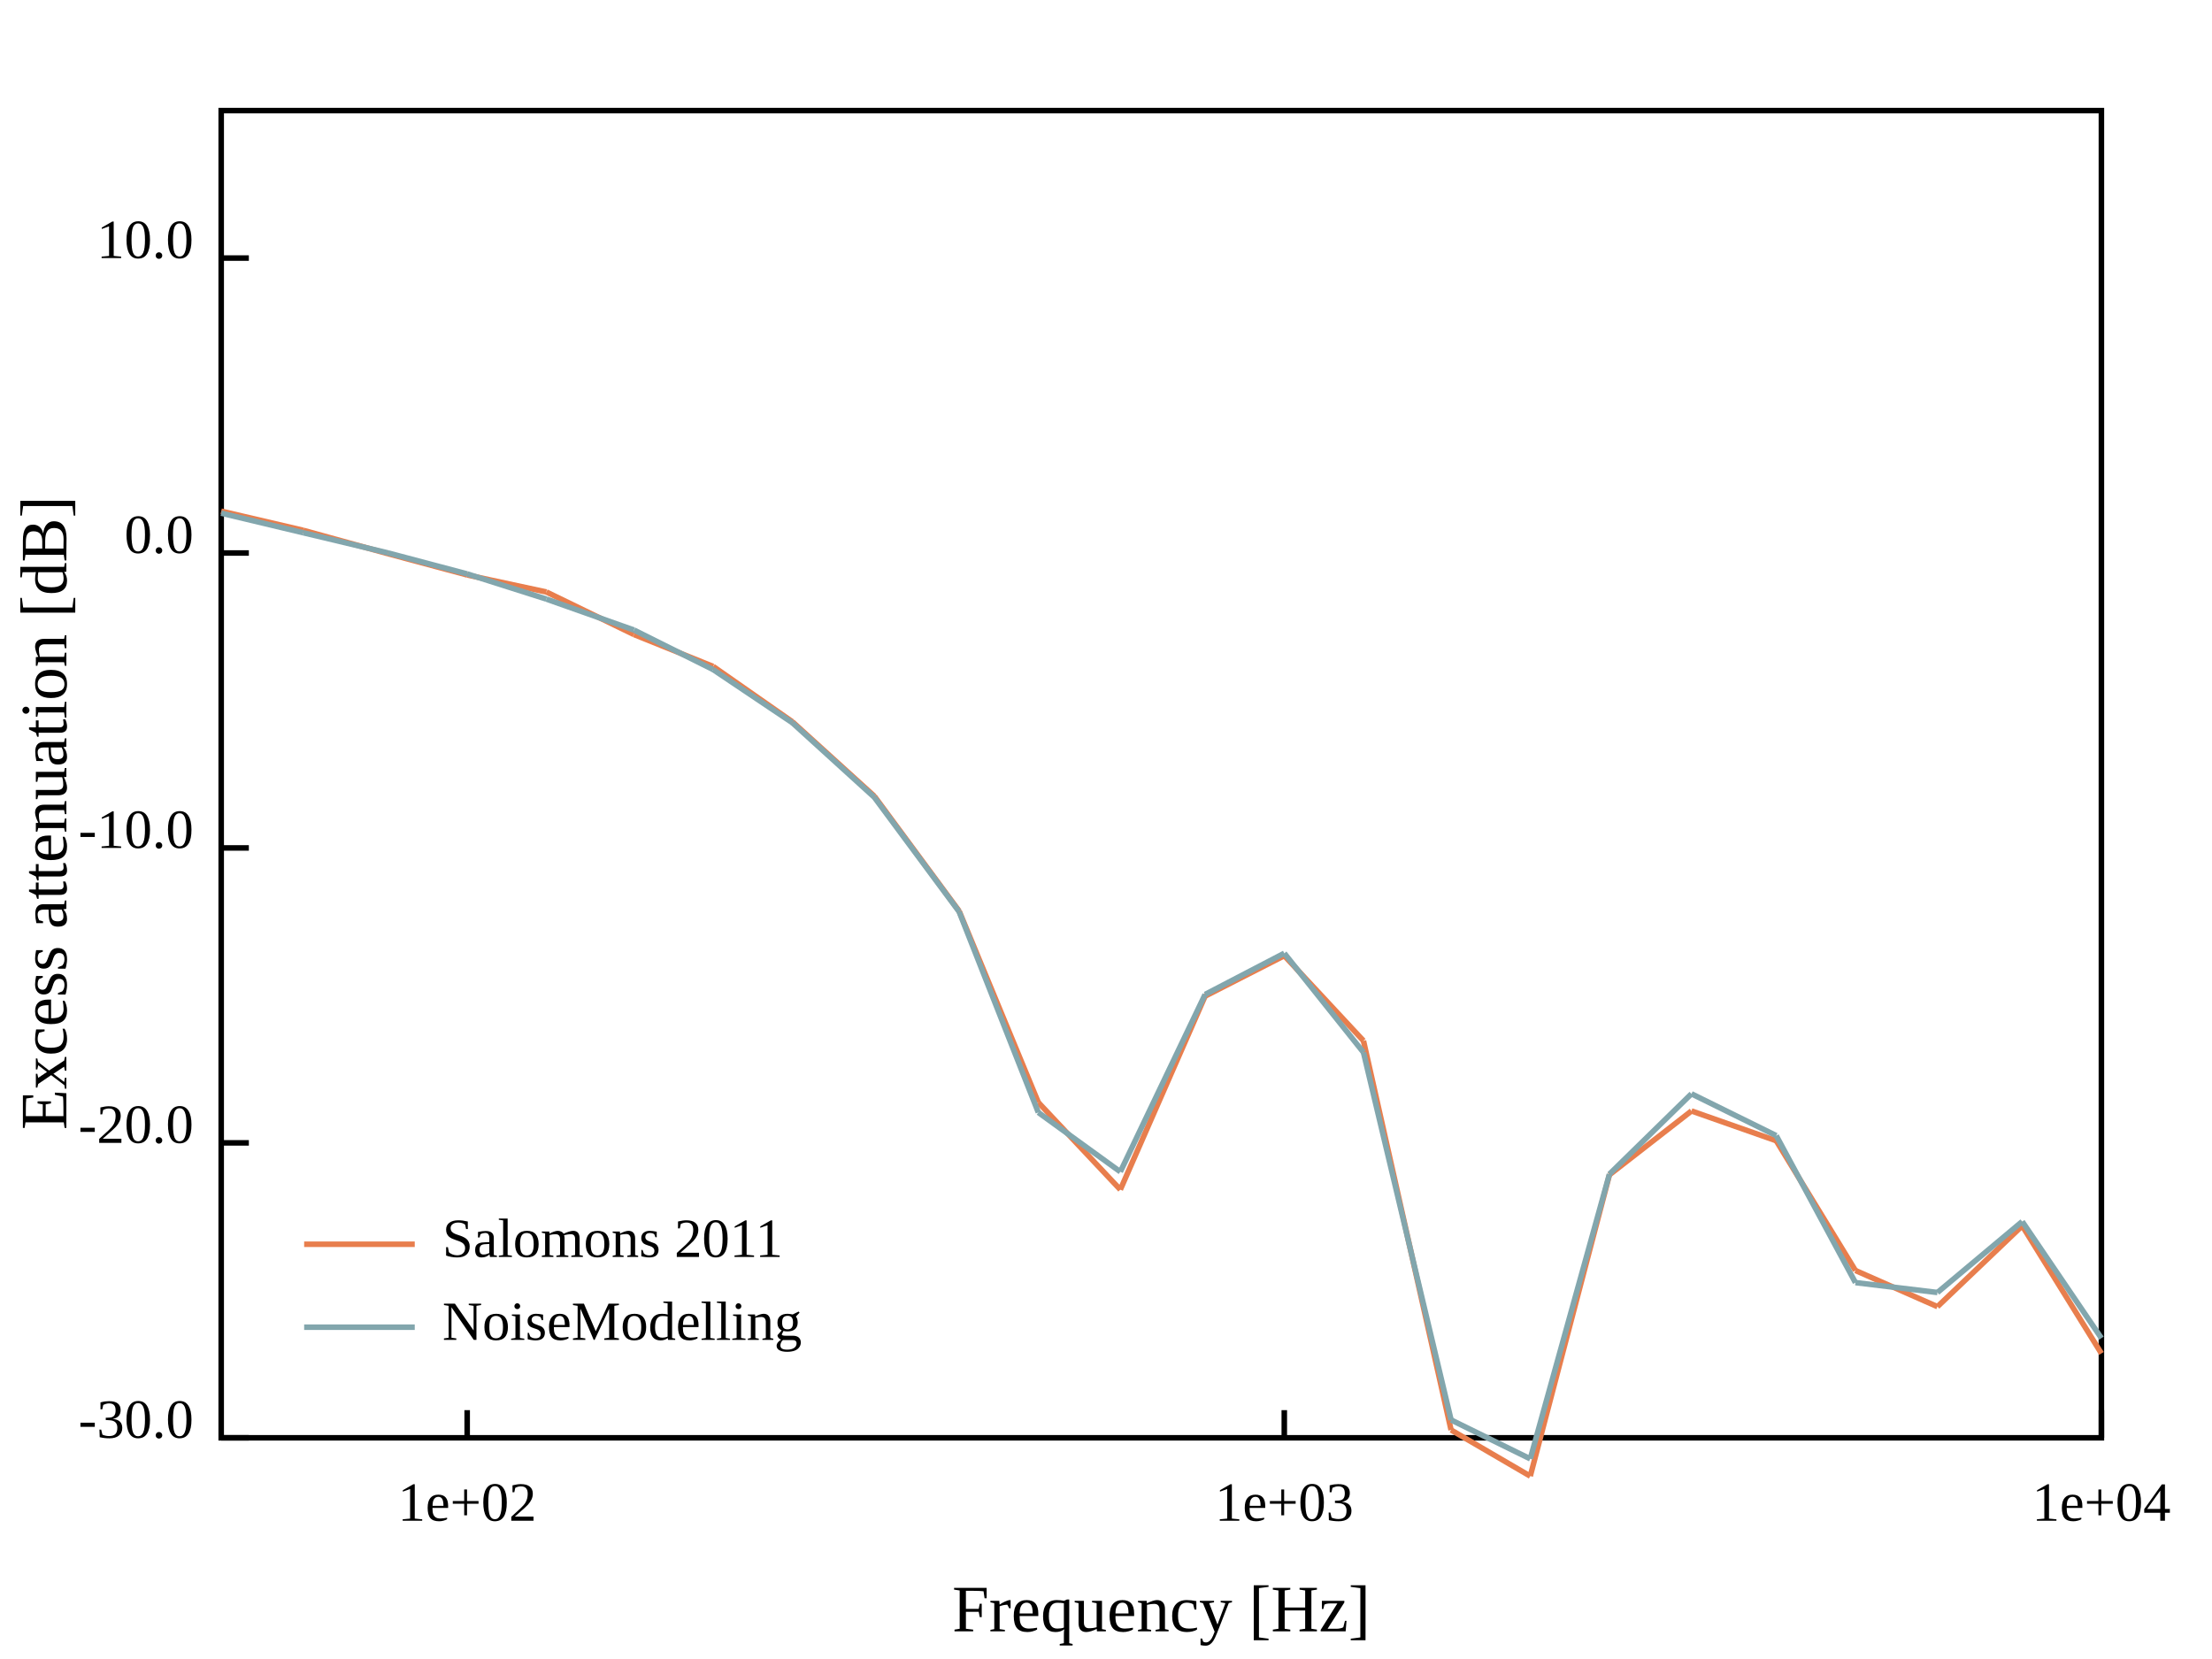
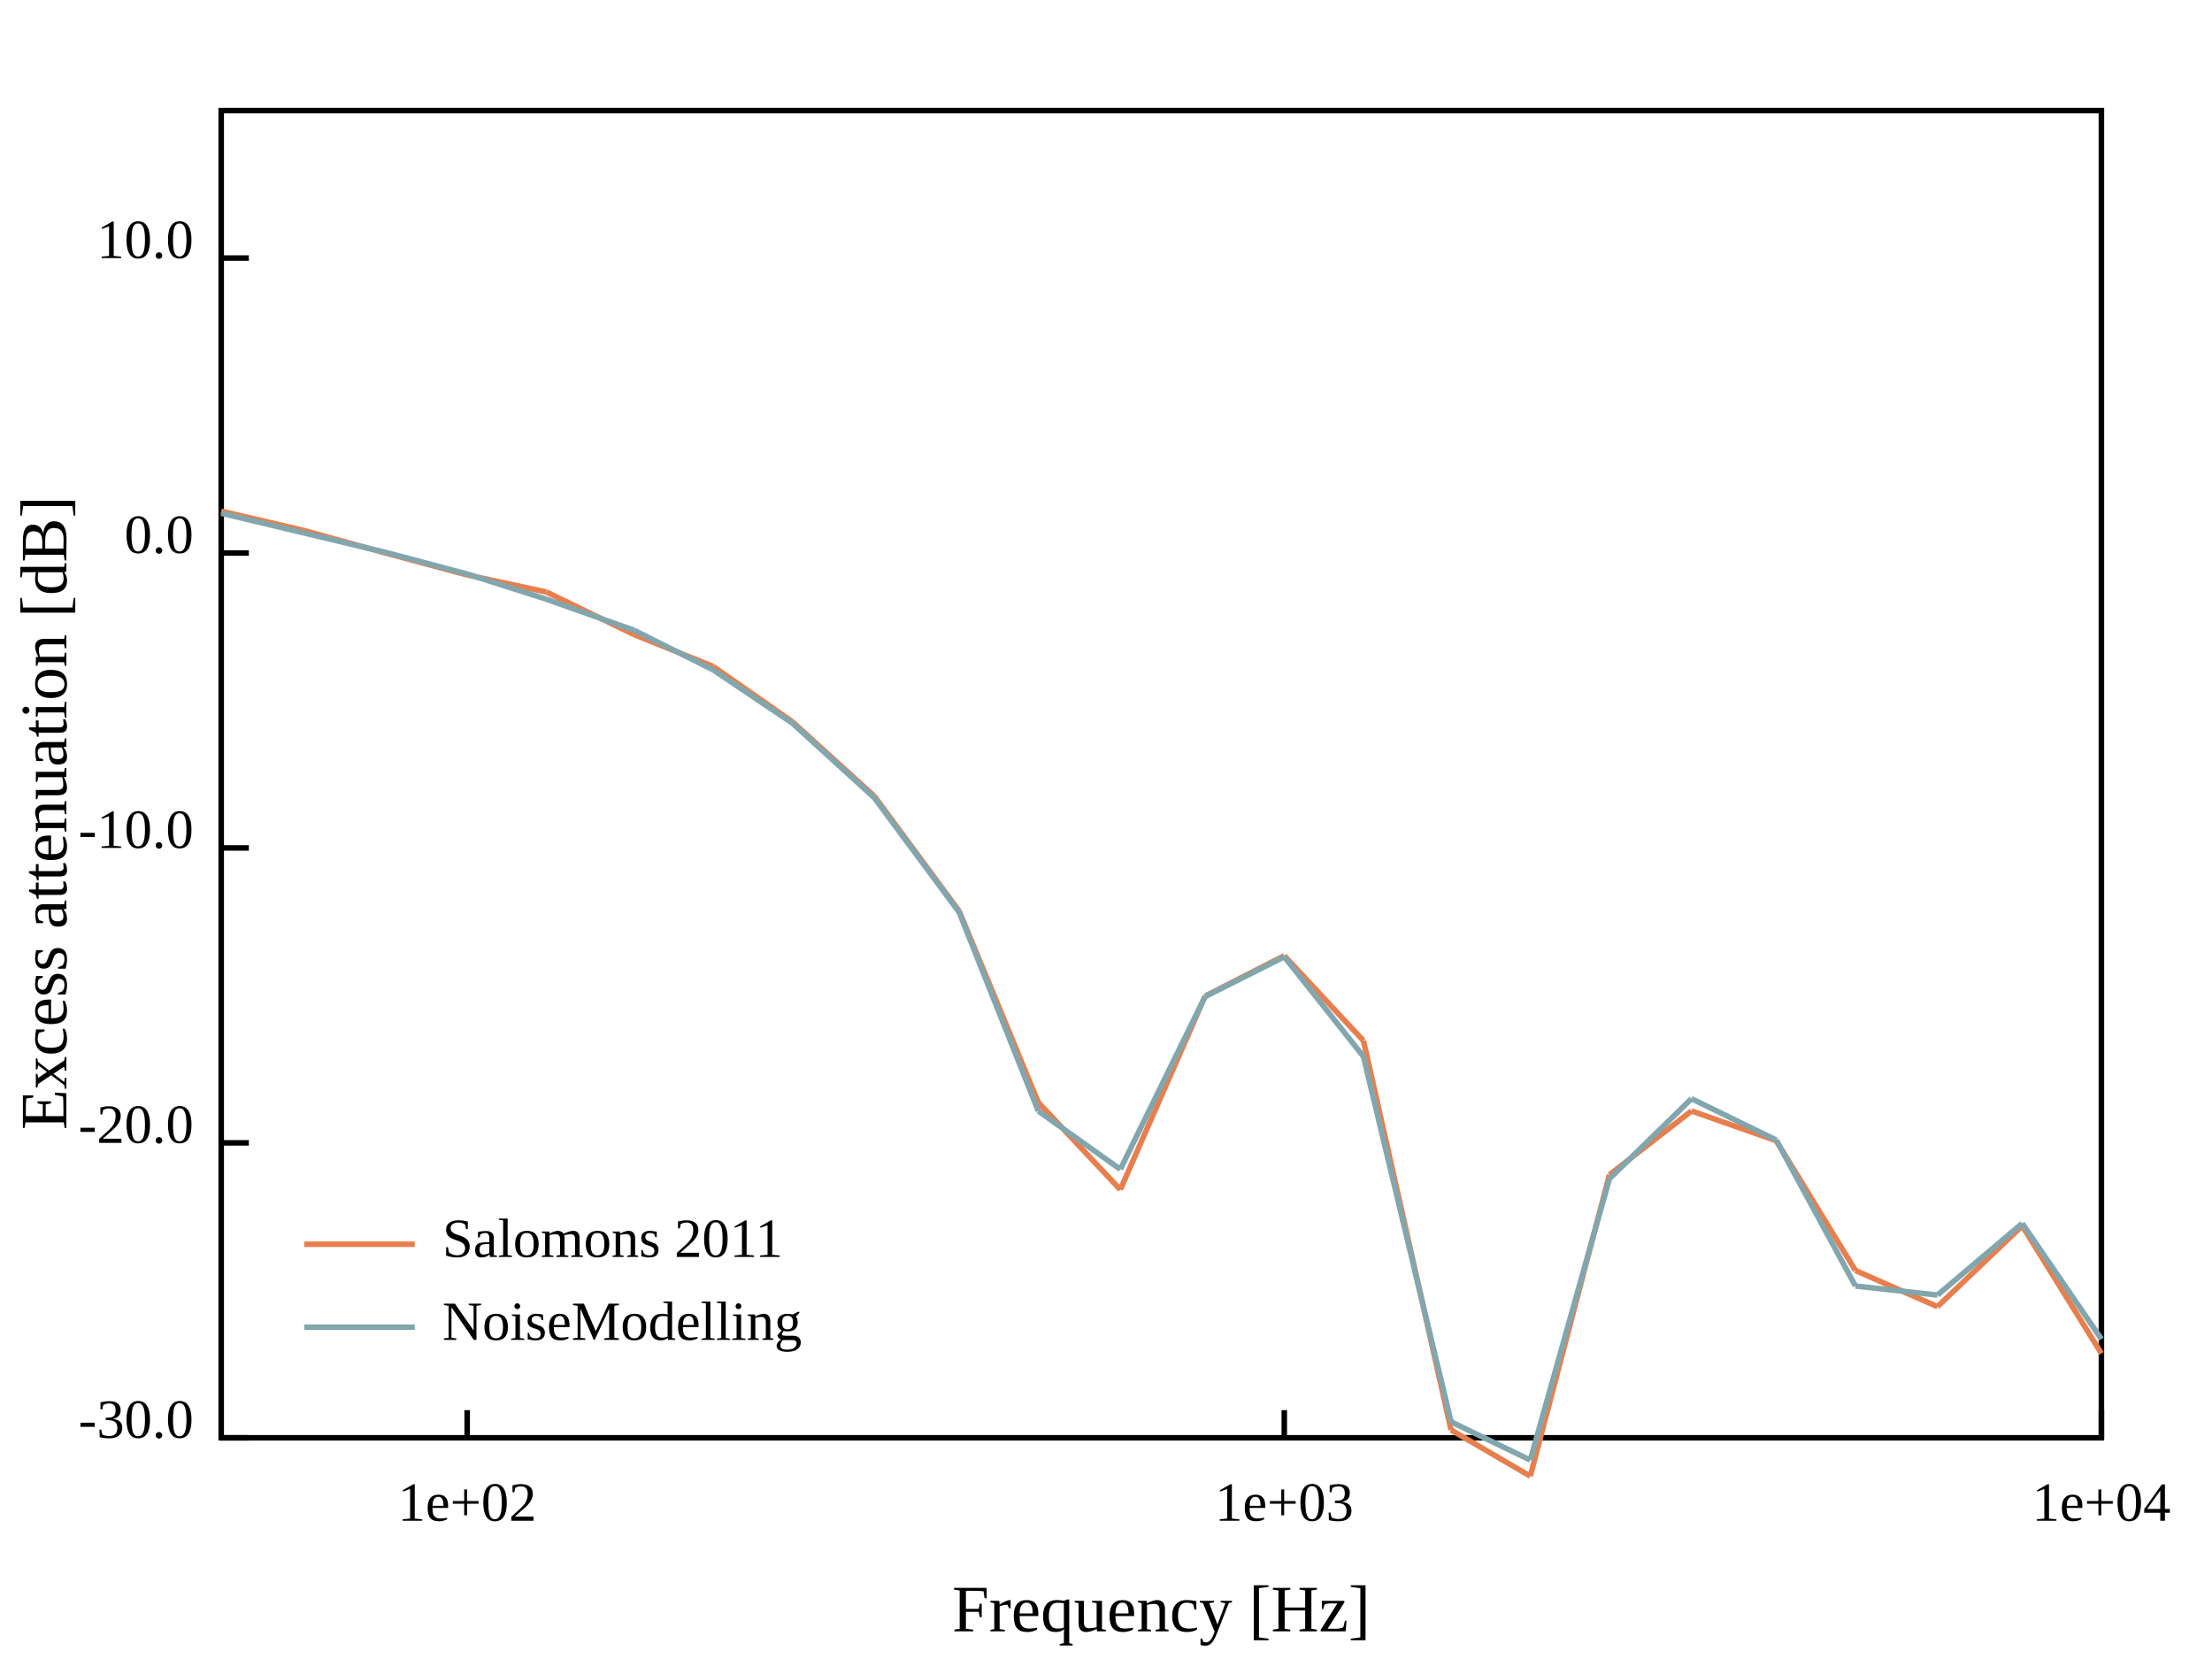
<svg xmlns="http://www.w3.org/2000/svg" height="300" width="400">
  <rect width="400" height="300" x="0" y="0" style="fill:white; stroke:none" />
  <rect width="340" height="240" x="40" y="20" style="fill:none; stroke-width:1;stroke:black" />
  <line x1="40" y1="260" x2="45" y2="260" style="fill:none; stroke-width:1; stroke:black" />
  <text x="35" y="260" text-anchor="end" style="stroke:none; fill:black; font-size:smaller">-30.0</text>
  <line x1="40" y1="206.667" x2="45" y2="206.667" style="fill:none; stroke-width:1; stroke:black" />
  <text x="35" y="206.667" text-anchor="end" style="stroke:none; fill:black; font-size:smaller">-20.0</text>
  <line x1="40" y1="153.333" x2="45" y2="153.333" style="fill:none; stroke-width:1; stroke:black" />
  <text x="35" y="153.333" text-anchor="end" style="stroke:none; fill:black; font-size:smaller">-10.0</text>
  <line x1="40" y1="100" x2="45" y2="100" style="fill:none; stroke-width:1; stroke:black" />
  <text x="35" y="100" text-anchor="end" style="stroke:none; fill:black; font-size:smaller">0.0</text>
  <line x1="40" y1="46.667" x2="45" y2="46.667" style="fill:none; stroke-width:1; stroke:black" />
  <text x="35" y="46.667" text-anchor="end" style="stroke:none; fill:black; font-size:smaller">10.0</text>
  <line x1="84.48" y1="260" x2="84.48" y2="255" style="fill:none; stroke-width:1; stroke:black" />
  <text x="84.48" y="275" text-anchor="middle" style="stroke:none; fill:black; font-size:smaller">1e+02</text>
  <line x1="232.24" y1="260" x2="232.24" y2="255" style="fill:none; stroke-width:1; stroke:black" />
  <text x="232.24" y="275" text-anchor="middle" style="stroke:none; fill:black; font-size:smaller">1e+03</text>
  <line x1="380" y1="260" x2="380" y2="255" style="fill:none; stroke-width:1; stroke:black" />
  <text x="380" y="275" text-anchor="middle" style="stroke:none; fill:black; font-size:smaller">1e+04</text>
  <line x1="40" y1="92.436" x2="54.831" y2="95.897" style="fill:none; stroke-width:1; stroke:rgb(232,126,77)" />
  <line x1="54.831" y1="95.897" x2="70.161" y2="100.128" style="fill:none; stroke-width:1; stroke:rgb(232,126,77)" />
  <line x1="70.161" y1="100.128" x2="84.48" y2="103.974" style="fill:none; stroke-width:1; stroke:rgb(232,126,77)" />
  <line x1="84.48" y1="103.974" x2="98.8" y2="107.051" style="fill:none; stroke-width:1; stroke:rgb(232,126,77)" />
  <line x1="98.8" y1="107.051" x2="114.641" y2="114.744" style="fill:none; stroke-width:1; stroke:rgb(232,126,77)" />
  <line x1="114.641" y1="114.744" x2="128.96" y2="120.513" style="fill:none; stroke-width:1; stroke:rgb(232,126,77)" />
  <line x1="128.96" y1="120.513" x2="143.28" y2="130.513" style="fill:none; stroke-width:1; stroke:rgb(232,126,77)" />
  <line x1="143.28" y1="130.513" x2="158.11" y2="143.974" style="fill:none; stroke-width:1; stroke:rgb(232,126,77)" />
  <line x1="158.11" y1="143.974" x2="173.441" y2="164.744" style="fill:none; stroke-width:1; stroke:rgb(232,126,77)" />
  <line x1="173.441" y1="164.744" x2="187.76" y2="199.359" style="fill:none; stroke-width:1; stroke:rgb(232,126,77)" />
  <line x1="187.76" y1="199.359" x2="202.591" y2="215.128" style="fill:none; stroke-width:1; stroke:rgb(232,126,77)" />
  <line x1="202.591" y1="215.128" x2="217.921" y2="180.128" style="fill:none; stroke-width:1; stroke:rgb(232,126,77)" />
  <line x1="217.921" y1="180.128" x2="232.24" y2="172.821" style="fill:none; stroke-width:1; stroke:rgb(232,126,77)" />
  <line x1="232.24" y1="172.821" x2="246.559" y2="188.205" style="fill:none; stroke-width:1; stroke:rgb(232,126,77)" />
  <line x1="246.559" y1="188.205" x2="262.401" y2="258.59" style="fill:none; stroke-width:1; stroke:rgb(232,126,77)" />
  <line x1="262.401" y1="258.59" x2="276.72" y2="266.933" style="fill:none; stroke-width:1; stroke:rgb(232,126,77)" />
  <line x1="276.72" y1="266.933" x2="291.04" y2="212.436" style="fill:none; stroke-width:1; stroke:rgb(232,126,77)" />
  <line x1="291.04" y1="212.436" x2="305.87" y2="200.897" style="fill:none; stroke-width:1; stroke:rgb(232,126,77)" />
  <line x1="305.87" y1="200.897" x2="321.2" y2="206.282" style="fill:none; stroke-width:1; stroke:rgb(232,126,77)" />
  <line x1="321.2" y1="206.282" x2="335.52" y2="229.744" style="fill:none; stroke-width:1; stroke:rgb(232,126,77)" />
  <line x1="335.52" y1="229.744" x2="350.351" y2="236.282" style="fill:none; stroke-width:1; stroke:rgb(232,126,77)" />
  <line x1="350.351" y1="236.282" x2="365.681" y2="221.667" style="fill:none; stroke-width:1; stroke:rgb(232,126,77)" />
  <line x1="365.681" y1="221.667" x2="380" y2="244.744" style="fill:none; stroke-width:1; stroke:rgb(232,126,77)" />
-   <line x1="40" y1="92.799" x2="54.831" y2="96.334" style="fill:none; stroke-width:1; stroke:rgb(130,166,173)" />
-   <line x1="54.831" y1="96.334" x2="70.161" y2="99.988" style="fill:none; stroke-width:1; stroke:rgb(130,166,173)" />
-   <line x1="70.161" y1="99.988" x2="84.48" y2="103.785" style="fill:none; stroke-width:1; stroke:rgb(130,166,173)" />
-   <line x1="84.48" y1="103.785" x2="98.8" y2="108.331" style="fill:none; stroke-width:1; stroke:rgb(130,166,173)" />
-   <line x1="98.8" y1="108.331" x2="114.641" y2="113.931" style="fill:none; stroke-width:1; stroke:rgb(130,166,173)" />
-   <line x1="114.641" y1="113.931" x2="128.96" y2="121.082" style="fill:none; stroke-width:1; stroke:rgb(130,166,173)" />
-   <line x1="128.96" y1="121.082" x2="143.28" y2="130.694" style="fill:none; stroke-width:1; stroke:rgb(130,166,173)" />
-   <line x1="143.28" y1="130.694" x2="158.11" y2="144.175" style="fill:none; stroke-width:1; stroke:rgb(130,166,173)" />
-   <line x1="158.11" y1="144.175" x2="173.441" y2="164.862" style="fill:none; stroke-width:1; stroke:rgb(130,166,173)" />
-   <line x1="173.441" y1="164.862" x2="187.76" y2="201.166" style="fill:none; stroke-width:1; stroke:rgb(130,166,173)" />
-   <line x1="187.76" y1="201.166" x2="202.591" y2="211.896" style="fill:none; stroke-width:1; stroke:rgb(130,166,173)" />
-   <line x1="202.591" y1="211.896" x2="217.921" y2="179.827" style="fill:none; stroke-width:1; stroke:rgb(130,166,173)" />
-   <line x1="217.921" y1="179.827" x2="232.24" y2="172.376" style="fill:none; stroke-width:1; stroke:rgb(130,166,173)" />
-   <line x1="232.24" y1="172.376" x2="246.559" y2="190.306" style="fill:none; stroke-width:1; stroke:rgb(130,166,173)" />
-   <line x1="246.559" y1="190.306" x2="262.401" y2="256.771" style="fill:none; stroke-width:1; stroke:rgb(130,166,173)" />
-   <line x1="262.401" y1="256.771" x2="276.72" y2="263.805" style="fill:none; stroke-width:1; stroke:rgb(130,166,173)" />
-   <line x1="276.72" y1="263.805" x2="291.04" y2="212.314" style="fill:none; stroke-width:1; stroke:rgb(130,166,173)" />
-   <line x1="291.04" y1="212.314" x2="305.87" y2="197.797" style="fill:none; stroke-width:1; stroke:rgb(130,166,173)" />
-   <line x1="305.87" y1="197.797" x2="321.2" y2="205.355" style="fill:none; stroke-width:1; stroke:rgb(130,166,173)" />
-   <line x1="321.2" y1="205.355" x2="335.52" y2="231.937" style="fill:none; stroke-width:1; stroke:rgb(130,166,173)" />
-   <line x1="335.52" y1="231.937" x2="350.351" y2="233.724" style="fill:none; stroke-width:1; stroke:rgb(130,166,173)" />
-   <line x1="350.351" y1="233.724" x2="365.681" y2="220.888" style="fill:none; stroke-width:1; stroke:rgb(130,166,173)" />
-   <line x1="365.681" y1="220.888" x2="380" y2="241.982" style="fill:none; stroke-width:1; stroke:rgb(130,166,173)" />
+   <line x1="40" y1="92.804" x2="54.831" y2="96.341" style="fill:none; stroke-width:1; stroke:rgb(130,166,173)" />
+   <line x1="54.831" y1="96.341" x2="70.161" y2="99.998" style="fill:none; stroke-width:1; stroke:rgb(130,166,173)" />
+   <line x1="70.161" y1="99.998" x2="84.48" y2="103.801" style="fill:none; stroke-width:1; stroke:rgb(130,166,173)" />
+   <line x1="84.48" y1="103.801" x2="98.8" y2="108.354" style="fill:none; stroke-width:1; stroke:rgb(130,166,173)" />
+   <line x1="98.8" y1="108.354" x2="114.641" y2="113.965" style="fill:none; stroke-width:1; stroke:rgb(130,166,173)" />
+   <line x1="114.641" y1="113.965" x2="128.96" y2="121.132" style="fill:none; stroke-width:1; stroke:rgb(130,166,173)" />
+   <line x1="128.96" y1="121.132" x2="143.28" y2="130.766" style="fill:none; stroke-width:1; stroke:rgb(130,166,173)" />
+   <line x1="143.28" y1="130.766" x2="158.11" y2="144.271" style="fill:none; stroke-width:1; stroke:rgb(130,166,173)" />
+   <line x1="158.11" y1="144.271" x2="173.441" y2="164.958" style="fill:none; stroke-width:1; stroke:rgb(130,166,173)" />
+   <line x1="173.441" y1="164.958" x2="187.76" y2="200.915" style="fill:none; stroke-width:1; stroke:rgb(130,166,173)" />
+   <line x1="187.76" y1="200.915" x2="202.591" y2="211.447" style="fill:none; stroke-width:1; stroke:rgb(130,166,173)" />
+   <line x1="202.591" y1="211.447" x2="217.921" y2="180.213" style="fill:none; stroke-width:1; stroke:rgb(130,166,173)" />
+   <line x1="217.921" y1="180.213" x2="232.24" y2="173.014" style="fill:none; stroke-width:1; stroke:rgb(130,166,173)" />
+   <line x1="232.24" y1="173.014" x2="246.559" y2="191.054" style="fill:none; stroke-width:1; stroke:rgb(130,166,173)" />
+   <line x1="246.559" y1="191.054" x2="262.401" y2="257.119" style="fill:none; stroke-width:1; stroke:rgb(130,166,173)" />
+   <line x1="262.401" y1="257.119" x2="276.72" y2="264.025" style="fill:none; stroke-width:1; stroke:rgb(130,166,173)" />
+   <line x1="276.72" y1="264.025" x2="291.04" y2="213.151" style="fill:none; stroke-width:1; stroke:rgb(130,166,173)" />
+   <line x1="291.04" y1="213.151" x2="305.87" y2="198.68" style="fill:none; stroke-width:1; stroke:rgb(130,166,173)" />
+   <line x1="305.87" y1="198.68" x2="321.2" y2="206.158" style="fill:none; stroke-width:1; stroke:rgb(130,166,173)" />
+   <line x1="321.2" y1="206.158" x2="335.52" y2="232.553" style="fill:none; stroke-width:1; stroke:rgb(130,166,173)" />
+   <line x1="335.52" y1="232.553" x2="350.351" y2="234.187" style="fill:none; stroke-width:1; stroke:rgb(130,166,173)" />
+   <line x1="350.351" y1="234.187" x2="365.681" y2="221.225" style="fill:none; stroke-width:1; stroke:rgb(130,166,173)" />
+   <line x1="365.681" y1="221.225" x2="380" y2="242.144" style="fill:none; stroke-width:1; stroke:rgb(130,166,173)" />
  <text x="210" y="295" text-anchor="middle" style="stroke:none; fill:black">Frequency [Hz]</text>
  <text x="5" y="140" transform="rotate(-90, 12, 140)" text-anchor="middle" style="stroke:none; fill:black">Excess attenuation [dB]</text>
  <line x1="55" y1="225" x2="75" y2="225" style="fill:none; stroke-width:1; stroke:rgb(232,126,77)" />
  <text x="80" y="225" dominant-baseline="middle" style="stroke:none; fill:black; font-size:smaller">Salomons 2011</text>
  <line x1="55" y1="240" x2="75" y2="240" style="fill:none; stroke-width:1; stroke:rgb(130,166,173)" />
  <text x="80" y="240" dominant-baseline="middle" style="stroke:none; fill:black; font-size:smaller">NoiseModelling</text>
</svg>
